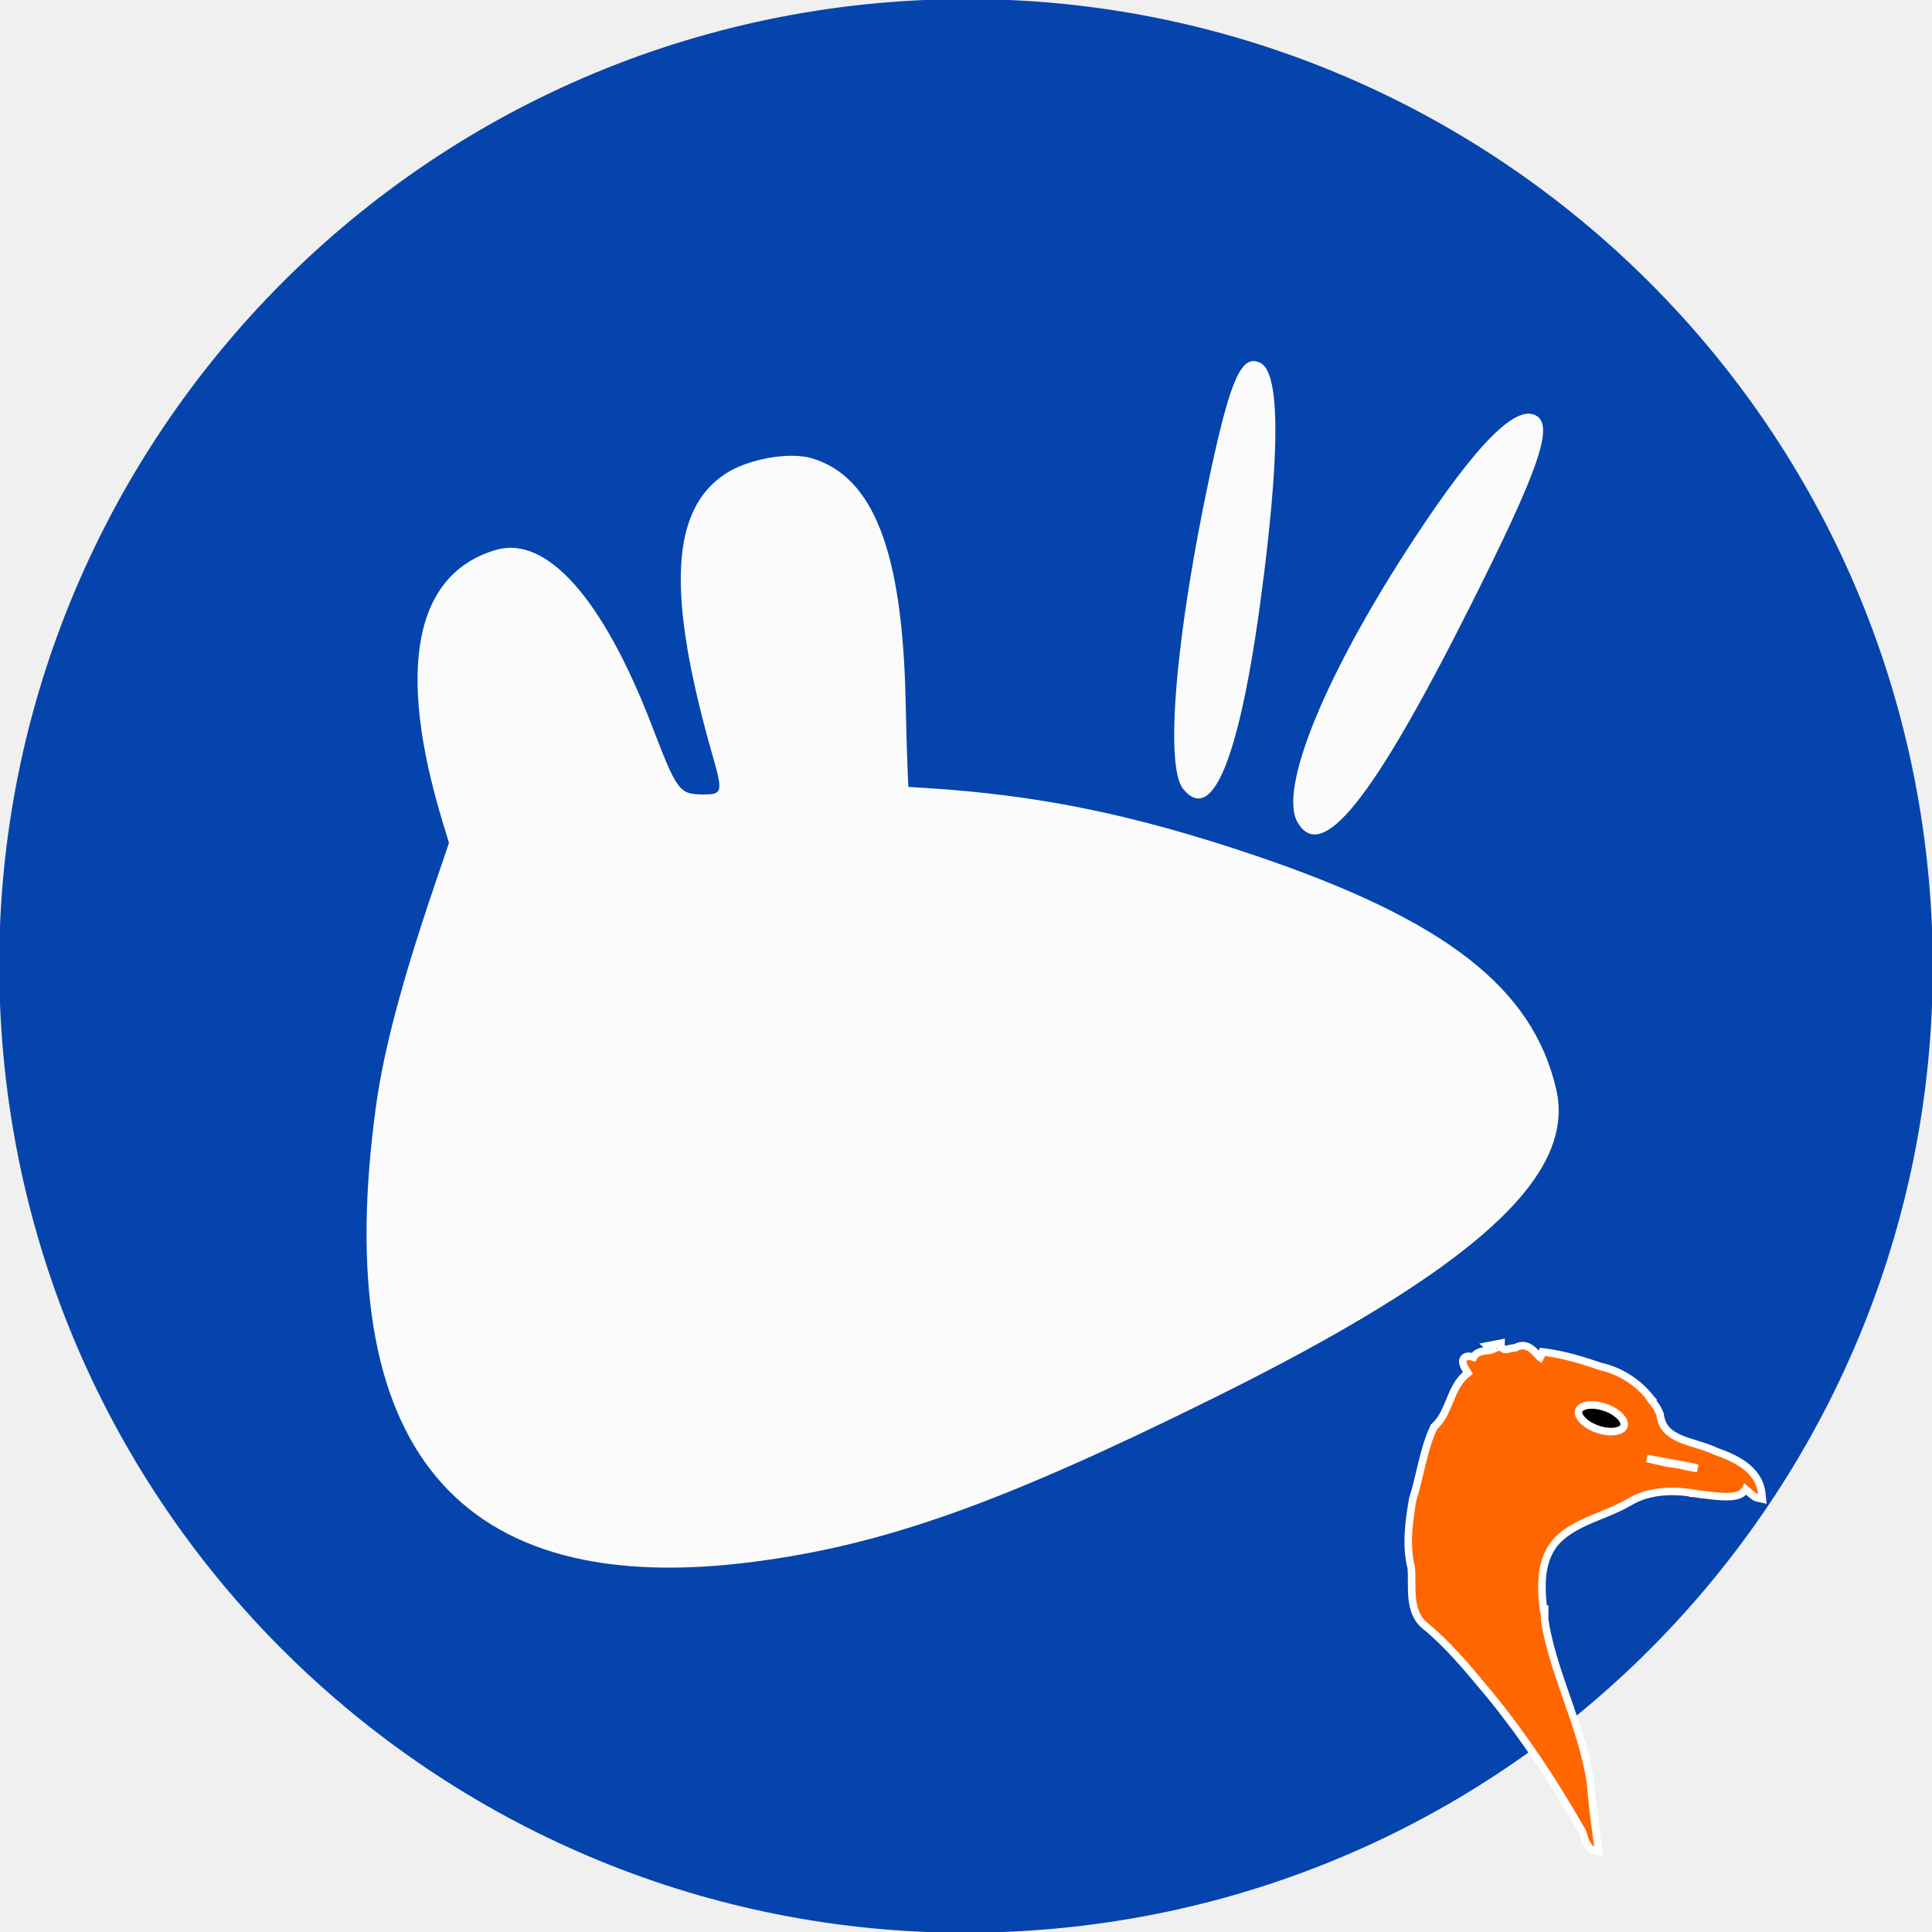
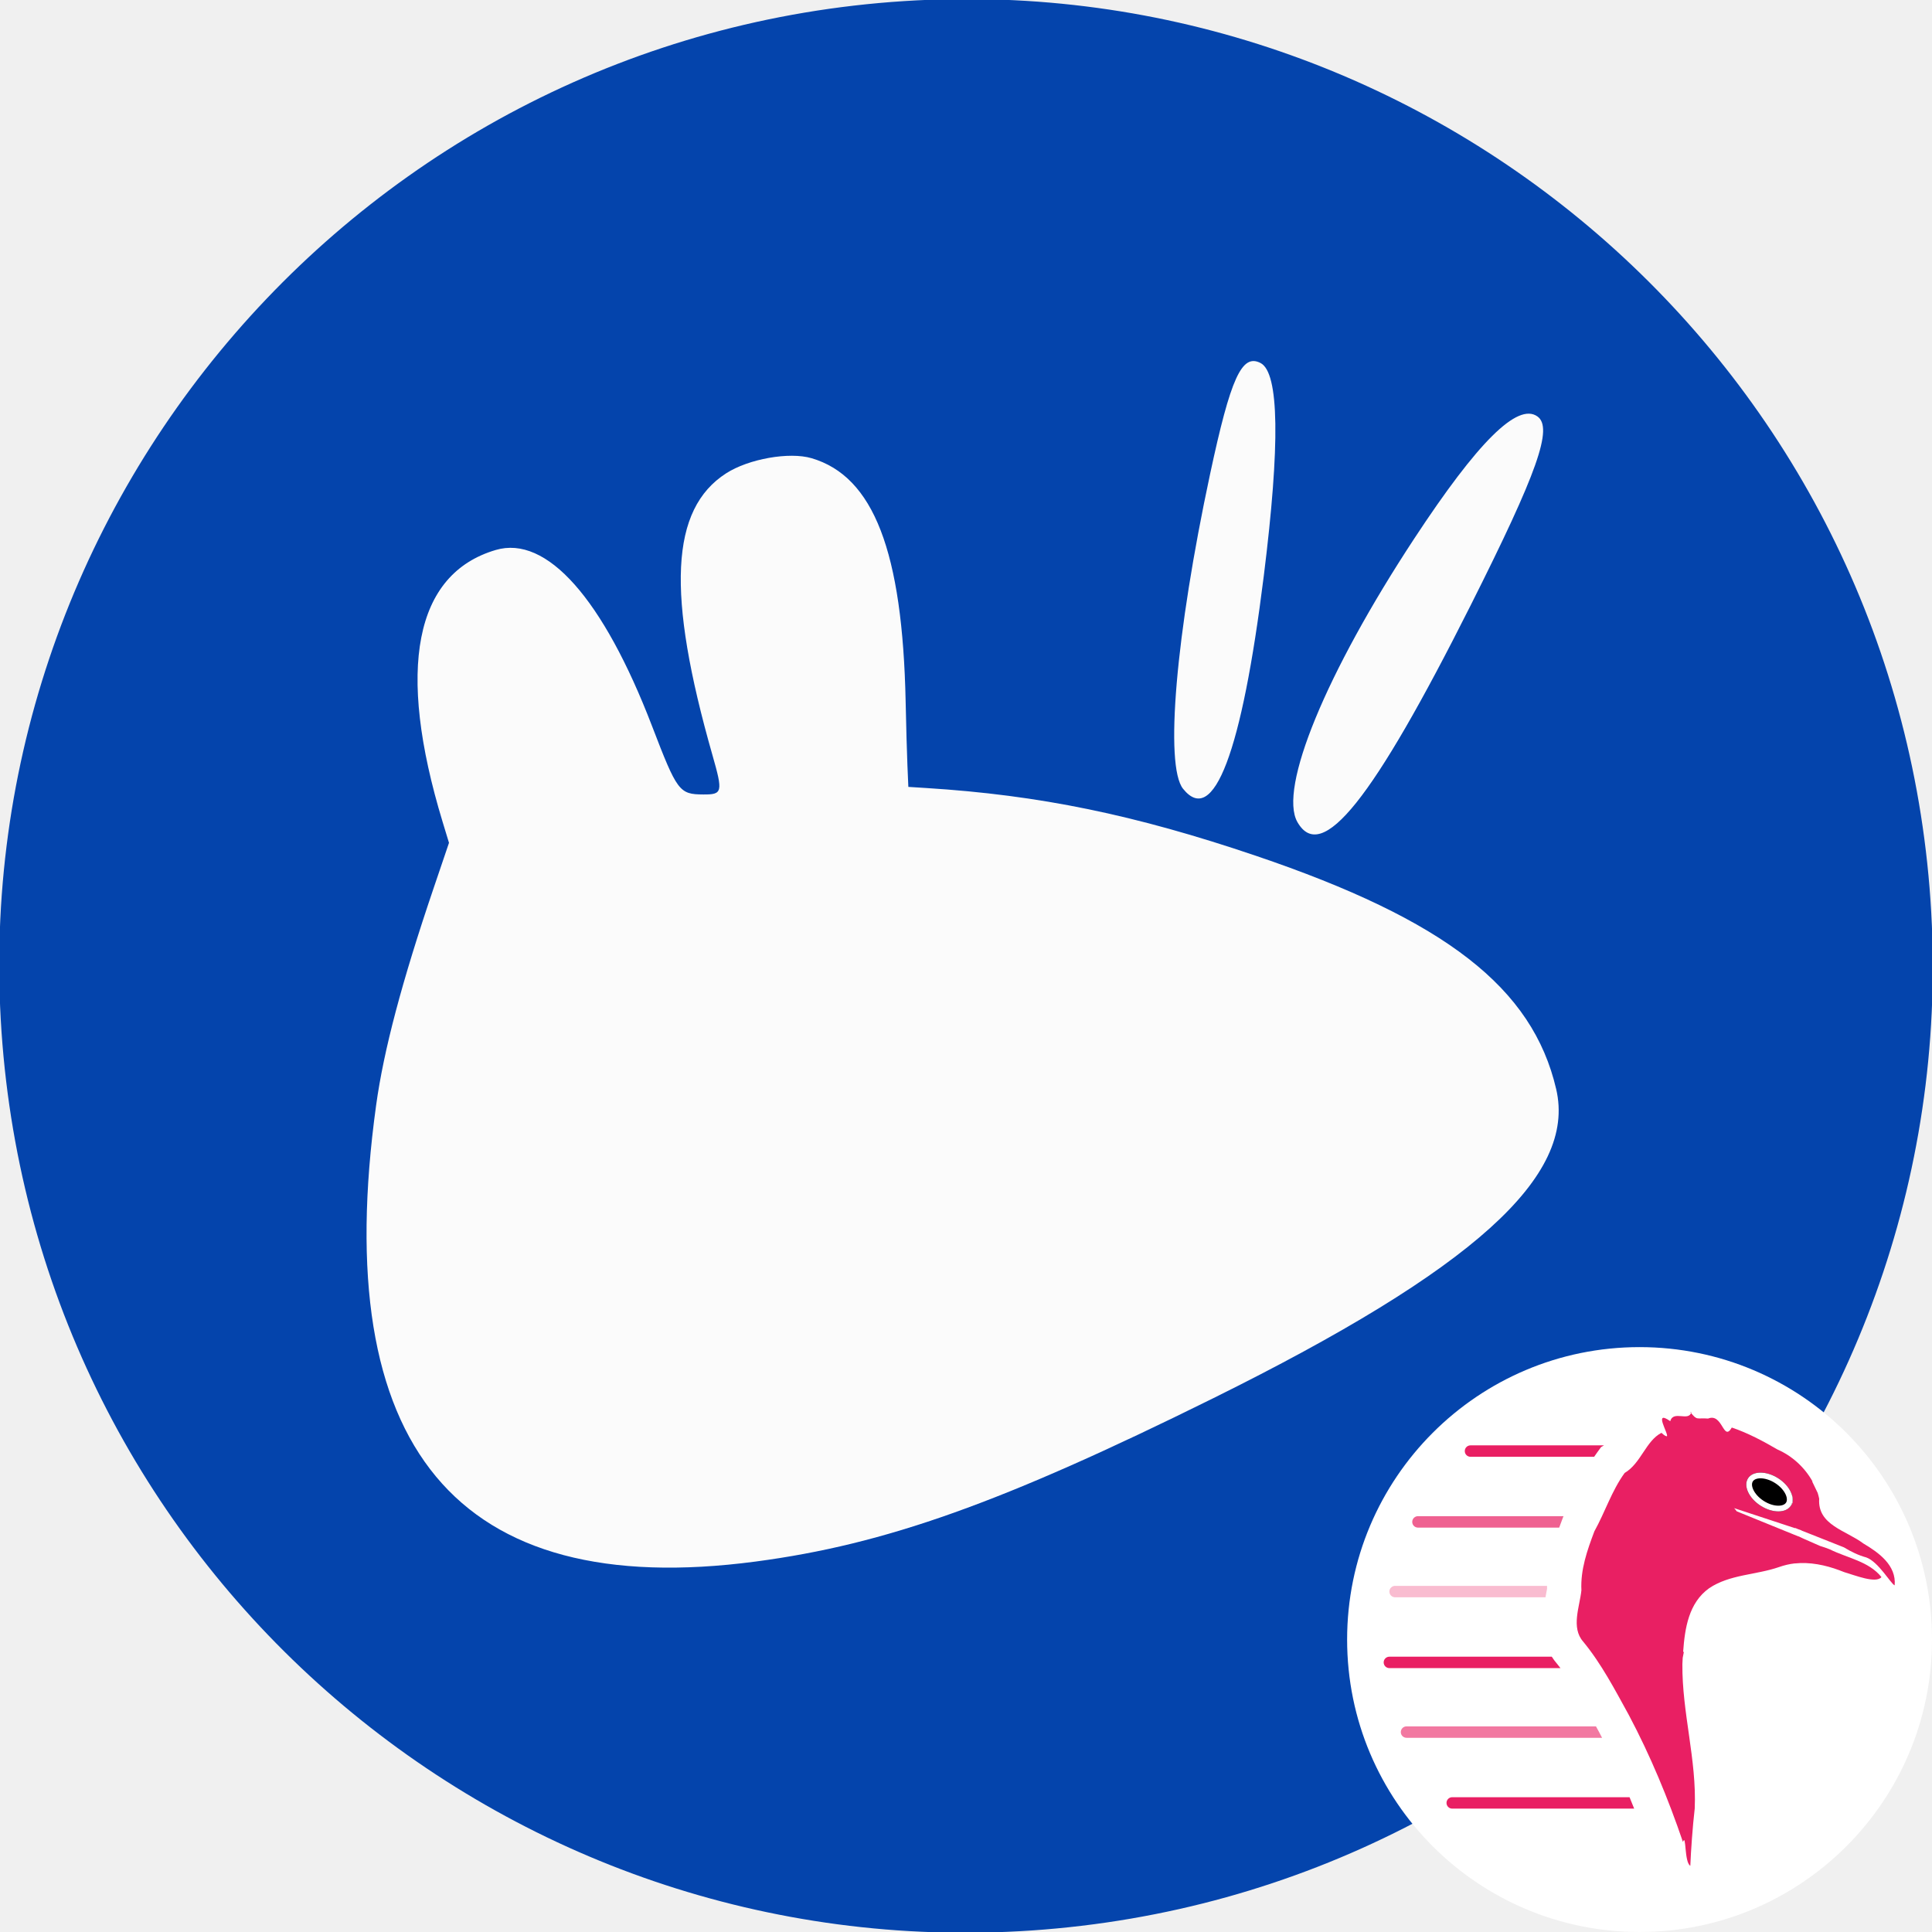
- <svg xmlns="http://www.w3.org/2000/svg" width="512" height="512" fill="none">
-   <circle cx="256" cy="256" r="256" fill="#fff" />
-   <g clip-path="url(#a)" fill-rule="evenodd" clip-rule="evenodd">
-     <path d="M329.42 97.193c-7.533 7.919-21.234 90.863-17.736 107.374 2.002 9.452 9.254 9.02 12.955-.771 7.456-19.724 15.703-83.947 12.887-100.367-1.225-7.147-4.698-9.819-8.106-6.236Zm72.286 13.266c-13.061 6.016-50.433 66.144-57.842 93.061-3.49 12.682 1.356 21.322 9.088 16.201 12.309-8.154 59.609-98.742 56.03-107.308-1.145-2.739-3.941-3.49-7.276-1.954Zm-198.773 10.986c-24.608 5.278-28.652 27.822-14.115 78.707 2.798 9.797 2.652 10.42-2.437 10.39-6.372-.037-6.92-.768-13.581-18.116-16.343-42.569-35.016-57.085-52.054-40.466-12.527 12.222-13.589 32.512-3.445 65.854l1.687 5.546-4.054 11.946c-12.281 36.186-16.35 55.519-17.64 83.762-4.575 100.241 67.894 123.959 197.106 64.508 88.465-40.702 123.978-69.272 118.008-94.936-6.252-26.879-29.347-44.823-79.608-61.856-32.109-10.881-57.345-16.069-87.319-17.949l-4.759-.3-.242-5.6c-.133-3.081-.346-10.67-.472-16.864-.995-48.476-13.197-69.746-37.075-64.626Z" fill="#FBFBFB" />
-     <path d="M239.574.29C96.755 9.488-10.922 134.067.648 276.718 11.98 416.46 133.48 521.092 273.389 511.595c142.463-9.67 249.509-133.967 237.963-276.312C500.054 95.977 379.005-8.687 239.574.291Zm94.483 95.912c4.939 2.554 5.226 21.425.859 56.43-5.84 46.801-13.293 66.462-21.385 56.415-4.923-6.111-1.938-40.945 7.149-83.393 5.46-25.514 8.414-32.018 13.377-29.452Zm73.359 14.147c4.236 2.967.068 14.771-17.682 50.077-25.961 51.639-39.507 68.594-45.897 57.444-5.084-8.87 7.55-39.534 30.961-75.15 16.854-25.641 27.352-36.06 32.618-32.371Zm-192.347 11.078c16.442 4.83 24.119 24.731 24.939 64.644.126 6.194.339 13.783.472 16.864l.242 5.6 4.759.3c29.974 1.88 55.21 7.068 87.319 17.949 50.26 17.033 73.356 34.977 79.608 61.856 5.385 23.153-21.927 47.763-90.914 81.919-55.977 27.713-86.77 38.703-121.243 43.269-79.235 10.493-113.102-30.227-100.574-120.922 2.02-14.619 6.819-32.734 15.257-57.6l4.054-11.946-1.688-5.546c-12.341-40.571-7.422-65.745 14.084-72.067 13.494-3.965 28.439 12.878 41.416 46.679 6.661 17.348 7.209 18.079 13.581 18.116 5.089.03 5.235-.593 2.437-10.39-12.252-42.89-11.171-65.213 3.62-74.717 5.971-3.838 16.727-5.742 22.631-4.008Z" fill="#0444AC" />
+ <svg xmlns="http://www.w3.org/2000/svg" width="512" height="512" viewBox="0 0 512 512" fill="none">
+   <circle cx="256" cy="256" r="256" fill="white" />
+   <g clip-path="url(#clip0_2:547)">
+     <path fill-rule="evenodd" clip-rule="evenodd" d="M329.42 97.193C321.887 105.112 308.186 188.056 311.684 204.567C313.686 214.019 320.938 213.587 324.639 203.796C332.095 184.072 340.342 119.849 337.526 103.429C336.301 96.282 332.828 93.61 329.42 97.193ZM401.706 110.459C388.645 116.475 351.273 176.603 343.864 203.52C340.374 216.202 345.22 224.842 352.952 219.721C365.261 211.567 412.561 120.979 408.982 112.413C407.837 109.674 405.041 108.923 401.706 110.459ZM202.933 121.445C178.325 126.723 174.281 149.267 188.818 200.152C191.616 209.949 191.47 210.572 186.381 210.542C180.009 210.505 179.461 209.774 172.8 192.426C156.457 149.857 137.784 135.341 120.746 151.96C108.219 164.182 107.157 184.472 117.301 217.814L118.988 223.36L114.934 235.306C102.653 271.492 98.583 290.825 97.294 319.068C92.719 419.309 165.188 443.027 294.4 383.576C382.865 342.874 418.378 314.304 412.408 288.64C406.156 261.761 383.061 243.817 332.8 226.784C300.691 215.903 275.455 210.715 245.481 208.835L240.722 208.535L240.48 202.935C240.347 199.854 240.134 192.265 240.008 186.071C239.013 137.595 226.811 116.325 202.933 121.445Z" fill="#FBFBFB" />
+     <path fill-rule="evenodd" clip-rule="evenodd" d="M239.574 0.291C96.755 9.487 -10.922 134.066 0.648 276.717C11.981 416.46 133.48 521.092 273.389 511.595C415.852 501.925 522.898 377.628 511.352 235.283C500.054 95.977 379.005 -8.687 239.574 0.291ZM334.057 96.202C338.996 98.756 339.283 117.627 334.916 152.632C329.076 199.433 321.623 219.094 313.531 209.047C308.608 202.936 311.593 168.102 320.68 125.654C326.14 100.14 329.094 93.636 334.057 96.202ZM407.416 110.349C411.652 113.316 407.484 125.12 389.734 160.426C363.773 212.065 350.227 229.02 343.837 217.87C338.753 209 351.387 178.336 374.798 142.72C391.652 117.079 402.15 106.66 407.416 110.349ZM215.069 121.427C231.511 126.257 239.188 146.158 240.008 186.071C240.134 192.265 240.347 199.854 240.48 202.935L240.722 208.535L245.481 208.835C275.455 210.715 300.691 215.903 332.8 226.784C383.06 243.817 406.156 261.761 412.408 288.64C417.793 311.793 390.481 336.403 321.494 370.559C265.517 398.272 234.724 409.262 200.251 413.828C121.016 424.321 87.149 383.601 99.677 292.906C101.697 278.287 106.496 260.172 114.934 235.306L118.988 223.36L117.3 217.814C104.959 177.243 109.878 152.069 131.384 145.747C144.878 141.782 159.823 158.625 172.8 192.426C179.461 209.774 180.009 210.505 186.381 210.542C191.47 210.572 191.616 209.949 188.818 200.152C176.566 157.262 177.647 134.939 192.438 125.435C198.409 121.597 209.165 119.693 215.069 121.427Z" fill="#0444AC" />
  </g>
-   <g clip-path="url(#b)">
-     <path d="M425.371 382.145c5.016 0 9.082-3.592 9.082-8.023 0-4.431-4.066-8.022-9.082-8.022-5.016 0-9.082 3.591-9.082 8.022s4.066 8.023 9.082 8.023Z" fill="#000" />
-     <path d="m397.759 356.995.027-1.041-1.223.239-.282.055-2.034.397 1.2 1.024c-.327.145-.801.198-1.535.279l-.011.001c-.644.072-1.53.171-2.259.567a2.715 2.715 0 0 0-1.152 1.172 5.726 5.726 0 0 0-.818-.218c-.431-.075-1.154-.125-1.653.414-.504.546-.367 1.245-.281 1.557.105.387.304.796.508 1.164.218.395.493.831.76 1.245l-.375.299c-2.264 1.804-3.397 4.542-4.431 7.043l-.028.066c-1.081 2.614-2.084 5.018-3.992 6.72l-.156.138-.087.189c-1.423 3.082-2.301 6.275-3.073 9.44-.175.72-.345 1.436-.514 2.15-.58 2.449-1.151 4.862-1.924 7.255l-.022.07-.013.073c-.989 5.926-1.906 12.062-.392 18.23.096 1.103.096 2.307.097 3.598v.13c0 1.35.004 2.783.139 4.178.268 2.783 1.072 5.617 3.6 7.56 5.798 4.759 10.722 10.662 15.635 16.551.566.68 1.133 1.359 1.7 2.036 8.589 10.564 16.163 21.964 22.94 33.721l1.209 2.097c.264.865.576 1.824.938 2.636.207.466.449.925.731 1.303.268.359.661.764 1.209.93l1.52.46-.242-1.57c-.679-4.407-1.561-11.418-1.989-16.855l-.003-.037-.006-.036c-1.112-7.25-3.449-14.13-5.811-20.906l-.347-.994c-2.253-6.453-4.475-12.822-5.721-19.461-.041-.296-.085-.595-.128-.89v-.004c-.042-.28-.082-.557-.12-.832v-2.708h-.33c-.776-6.729-.788-13.461 3.732-18.287 2.452-2.468 5.529-4.041 8.858-5.466.828-.355 1.677-.701 2.534-1.052 2.541-1.038 5.159-2.108 7.542-3.498l.005-.003a20.169 20.169 0 0 1 4.009-1.828c.045-.007.097-.018.154-.035 4.133-1.275 8.585-1.247 12.986-.531l.161-.987-.165.986h.001l.003.001.013.003.046.009c.031.007.092.021.154.031l.302.05c.32.052.633.104.928.161l.051.01.052.005c.502.045 1.125.119 1.814.201 1.402.168 3.078.368 4.577.419 1.139.038 2.283-.002 3.249-.226.939-.218 1.934-.662 2.435-1.62l.069-.13.267.232c.319.278.624.542.924.795.348.294.679.563.973.771.258.182.613.413.982.496l1.356.305-.142-1.382c-.342-3.347-2.194-5.741-4.533-7.49-2.3-1.72-5.128-2.863-7.607-3.74-1.511-.729-3.186-1.264-4.801-1.764l-.4-.123c-1.516-.468-2.97-.917-4.296-1.489-1.435-.62-2.647-1.355-3.553-2.34-.891-.969-1.528-2.226-1.746-3.974l-.019-.15-.062-.137-.043-.096c-.227-.505-.474-1.055-.777-1.593l-.032-.057-.039-.053-1.529-2.038.154-.077-.824-.972c-3.206-3.784-7.703-6.532-12.507-7.603-4.567-1.58-9.759-3.167-14.716-3.802l-.811-.104-.263.775c-.12.354-.225.577-.304.711a2.007 2.007 0 0 1-.112-.094c-.212-.186-.444-.436-.744-.757l-.003-.003-.029-.032c-.549-.589-1.309-1.405-2.235-1.866a3.427 3.427 0 0 0-1.697-.381c-.565.025-1.126.198-1.678.52-.8.104-1.39.232-1.846.335l-.004.001c-.531.12-.746.169-.928.171-.165.001-.357-.018-1.147-.643Zm47.344 31.21a36.631 36.631 0 0 0-3.061-.439l-5.348-1.197-.25-.064 12.241 2.265c.383.142.771.278 1.162.407l-.444-.075c-1.463-.248-2.874-.51-4.214-.878l-.043-.011-.043-.008Zm-9.7 8.093h-.002.002Zm-13.783-23.97c1.116-.03 2.422.176 3.769.639 1.784.617 3.211 1.563 4.088 2.544.904 1.01 1.08 1.865.885 2.428-.194.559-.862 1.121-2.207 1.352-1.304.225-3.018.081-4.804-.54-1.791-.623-3.219-1.558-4.095-2.526-.899-.993-1.076-1.835-.88-2.406.248-.718 1.287-1.439 3.244-1.491Z" fill="#F60" stroke="#fff" stroke-width="2" />
-   </g>
+   <circle cx="434.5" cy="434.5" r="77.5" fill="white" />
+   <path d="M425.077 383.035L389.695 383.035C388.859 383.035 388.182 383.713 388.182 384.549C388.182 385.385 388.859 386.063 389.695 386.063L422.466 386.063C422.7 385.715 422.942 385.369 423.192 385.024L424.3 383.494L425.077 383.035Z" fill="#E91F63" />
+   <path d="M414.021 402.627C413.758 403.326 413.481 404.062 413.201 404.832L375.77 404.832C374.934 404.832 374.256 404.154 374.256 403.318C374.256 402.482 374.934 401.805 375.77 401.805L414.365 401.805L414.256 402.001L414.021 402.627Z" fill="#E91F63" fill-opacity="0.7" />
+   <path d="M409.981 420.271L369.715 420.271C368.879 420.271 368.201 420.949 368.201 421.785C368.201 422.621 368.879 423.299 369.715 423.299L409.566 423.299C409.574 423.255 409.583 423.211 409.591 423.168L409.6 423.123C409.788 422.168 409.911 421.53 409.988 421.029C409.983 420.775 409.98 420.523 409.981 420.271Z" fill="#E91F63" fill-opacity="0.3" />
+   <path d="M411.238 439.041L368.201 439.041C367.365 439.041 366.688 439.719 366.688 440.555C366.688 441.391 367.365 442.068 368.201 442.068L413.542 442.068C413.244 441.681 412.941 441.299 412.632 440.922C412.101 440.306 411.639 439.677 411.238 439.041Z" fill="#E91F63" />
+   <path d="M422.95 457.508L372.742 457.508C371.906 457.508 371.229 458.186 371.229 459.021C371.229 459.857 371.906 460.535 372.742 460.535L424.569 460.535C424.27 459.958 423.969 459.383 423.665 458.809C423.424 458.372 423.186 457.938 422.95 457.508Z" fill="#E91F63" fill-opacity="0.6" />
+   <path d="M431.847 476.277L384.852 476.277C384.016 476.277 383.338 476.955 383.338 477.791C383.338 478.627 384.016 479.305 384.852 479.305L433.073 479.305C432.672 478.292 432.263 477.283 431.847 476.277Z" fill="#E91F63" />
+   <path d="M448.208 374.214C447.614 376.864 443.434 373.631 442.641 376.63C437.96 373.333 442.354 380.198 441.734 380.632L441.697 380.625L441.325 380.512C441.094 380.375 440.764 380.15 440.296 379.717C436.146 381.868 434.892 387.786 430.546 390.353C427.094 395.117 425.379 400.679 422.521 405.826C420.618 410.883 418.819 415.96 419.089 421.445C418.641 425.778 416.273 431.325 419.566 435.056C424.389 440.907 427.989 447.831 431.655 454.491C437.386 465.283 442.074 476.628 445.996 488.138C446.898 485.638 446.326 493.584 447.95 494.447C448.115 490.45 448.554 484.132 449.121 479.267C449.667 466.363 445.729 453.84 445.85 440.978C445.881 440.441 445.903 439.887 445.935 439.34L446.242 437.784L446.052 437.746C446.498 431.468 447.533 424.774 452.918 420.909C458.369 417.22 465.37 417.399 471.458 415.288C472.815 414.809 474.207 414.478 475.59 414.321C475.601 414.32 475.617 414.33 475.628 414.329C479.652 413.905 483.694 414.739 487.508 416.156C487.565 416.177 487.634 416.21 487.69 416.231C488.037 416.362 488.413 416.499 488.755 416.638C491.586 417.462 497.164 419.735 498.603 417.946C495.295 413.77 489.507 412.883 484.894 410.585C484.155 410.294 483.237 409.955 482.306 409.681L477.761 407.68L476.642 407.144L476.635 407.182L460.262 400.521C460.04 400.222 459.796 399.912 459.56 399.673L475.693 404.985L475.708 404.909C476.266 405.154 476.824 405.374 477.399 405.558L477.392 405.596L488.664 410.065C490.534 411.217 492.576 412.2 494.568 412.731C497.805 413.873 501.069 419.684 502.103 420.14C502.599 414.793 497.834 411.417 493.794 409.029C489.21 405.562 481.615 404.167 482.107 397.177C481.987 396.66 481.87 396.144 481.702 395.632L480.249 392.617L480.333 392.594C478.261 388.877 474.922 385.819 471.059 384.136C467.332 381.961 463.103 379.701 458.942 378.313C456.674 382.262 456.563 374.358 452.666 375.932C449.567 375.694 449.823 376.576 447.951 374.214L448.208 374.214ZM467.532 390.906C468.634 391.093 469.845 391.541 471.024 392.225C474.151 394.046 475.857 396.929 474.846 398.663C473.835 400.396 470.466 400.314 467.34 398.485C464.214 396.657 462.497 393.83 463.51 392.084C464.142 390.997 465.698 390.595 467.532 390.906Z" fill="#E91F63" />
+   <path d="M466.591 399.038C469.725 401.043 473.309 401.039 474.595 399.029C475.881 397.019 474.383 393.764 471.248 391.759C468.114 389.754 464.531 389.758 463.245 391.768C461.959 393.778 463.457 397.033 466.591 399.038Z" fill="black" />
+   <path fill-rule="evenodd" clip-rule="evenodd" d="M471.284 399.026C472.422 399.025 473.049 398.636 473.32 398.214C473.59 397.791 473.68 397.058 473.204 396.025C472.737 395.01 471.793 393.904 470.433 393.034C469.073 392.164 467.673 391.77 466.555 391.771C465.418 391.773 464.79 392.161 464.52 392.584C464.25 393.006 464.16 393.739 464.636 394.772C465.103 395.787 466.047 396.893 467.407 397.763C468.767 398.633 470.167 399.027 471.284 399.026ZM474.595 399.029C473.309 401.039 469.725 401.043 466.591 399.038C463.457 397.033 461.959 393.778 463.245 391.768C464.531 389.758 468.114 389.754 471.248 391.759C474.383 393.764 475.881 397.019 474.595 399.029Z" fill="white" />
  <defs>
-     <clipPath id="a">
-       <path fill="#fff" d="M0 0h512v512H0z" />
-     </clipPath>
-     <clipPath id="b">
-       <path fill="#fff" transform="translate(340 344)" d="M0 0h155v155H0z" />
+     <clipPath id="clip0_2:547">
+       <rect width="512" height="512" fill="white" />
    </clipPath>
  </defs>
</svg>
